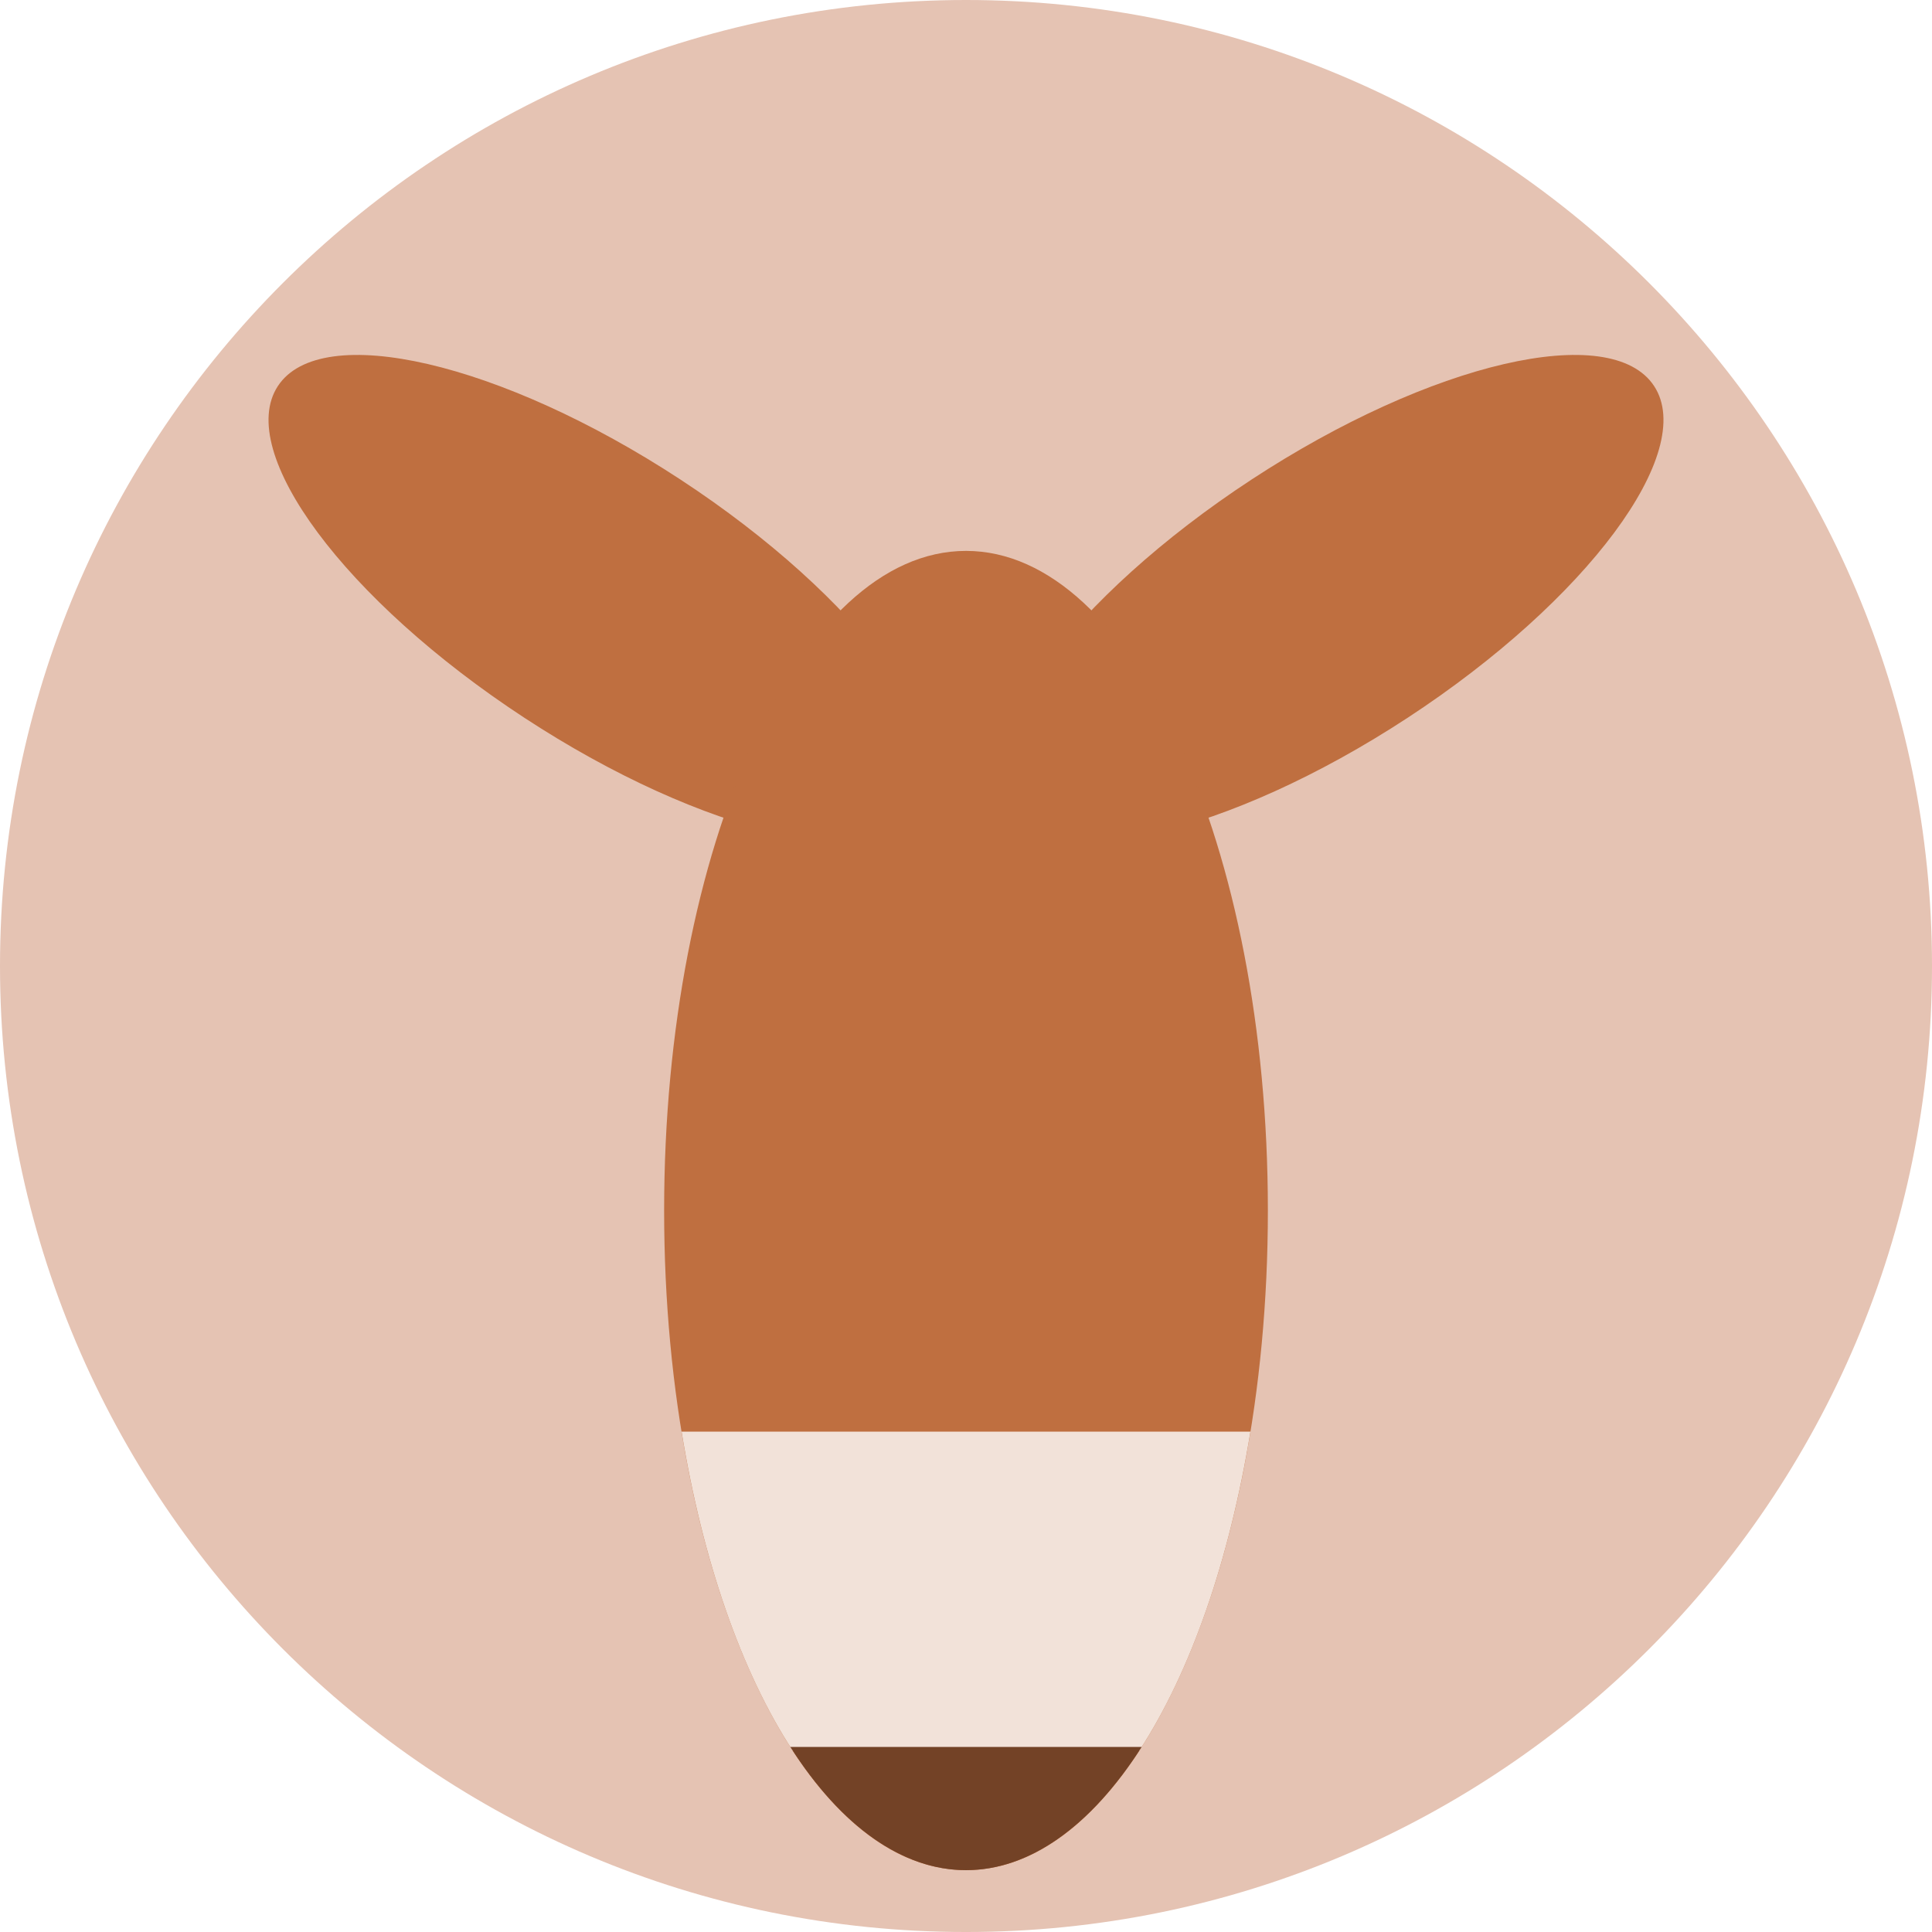
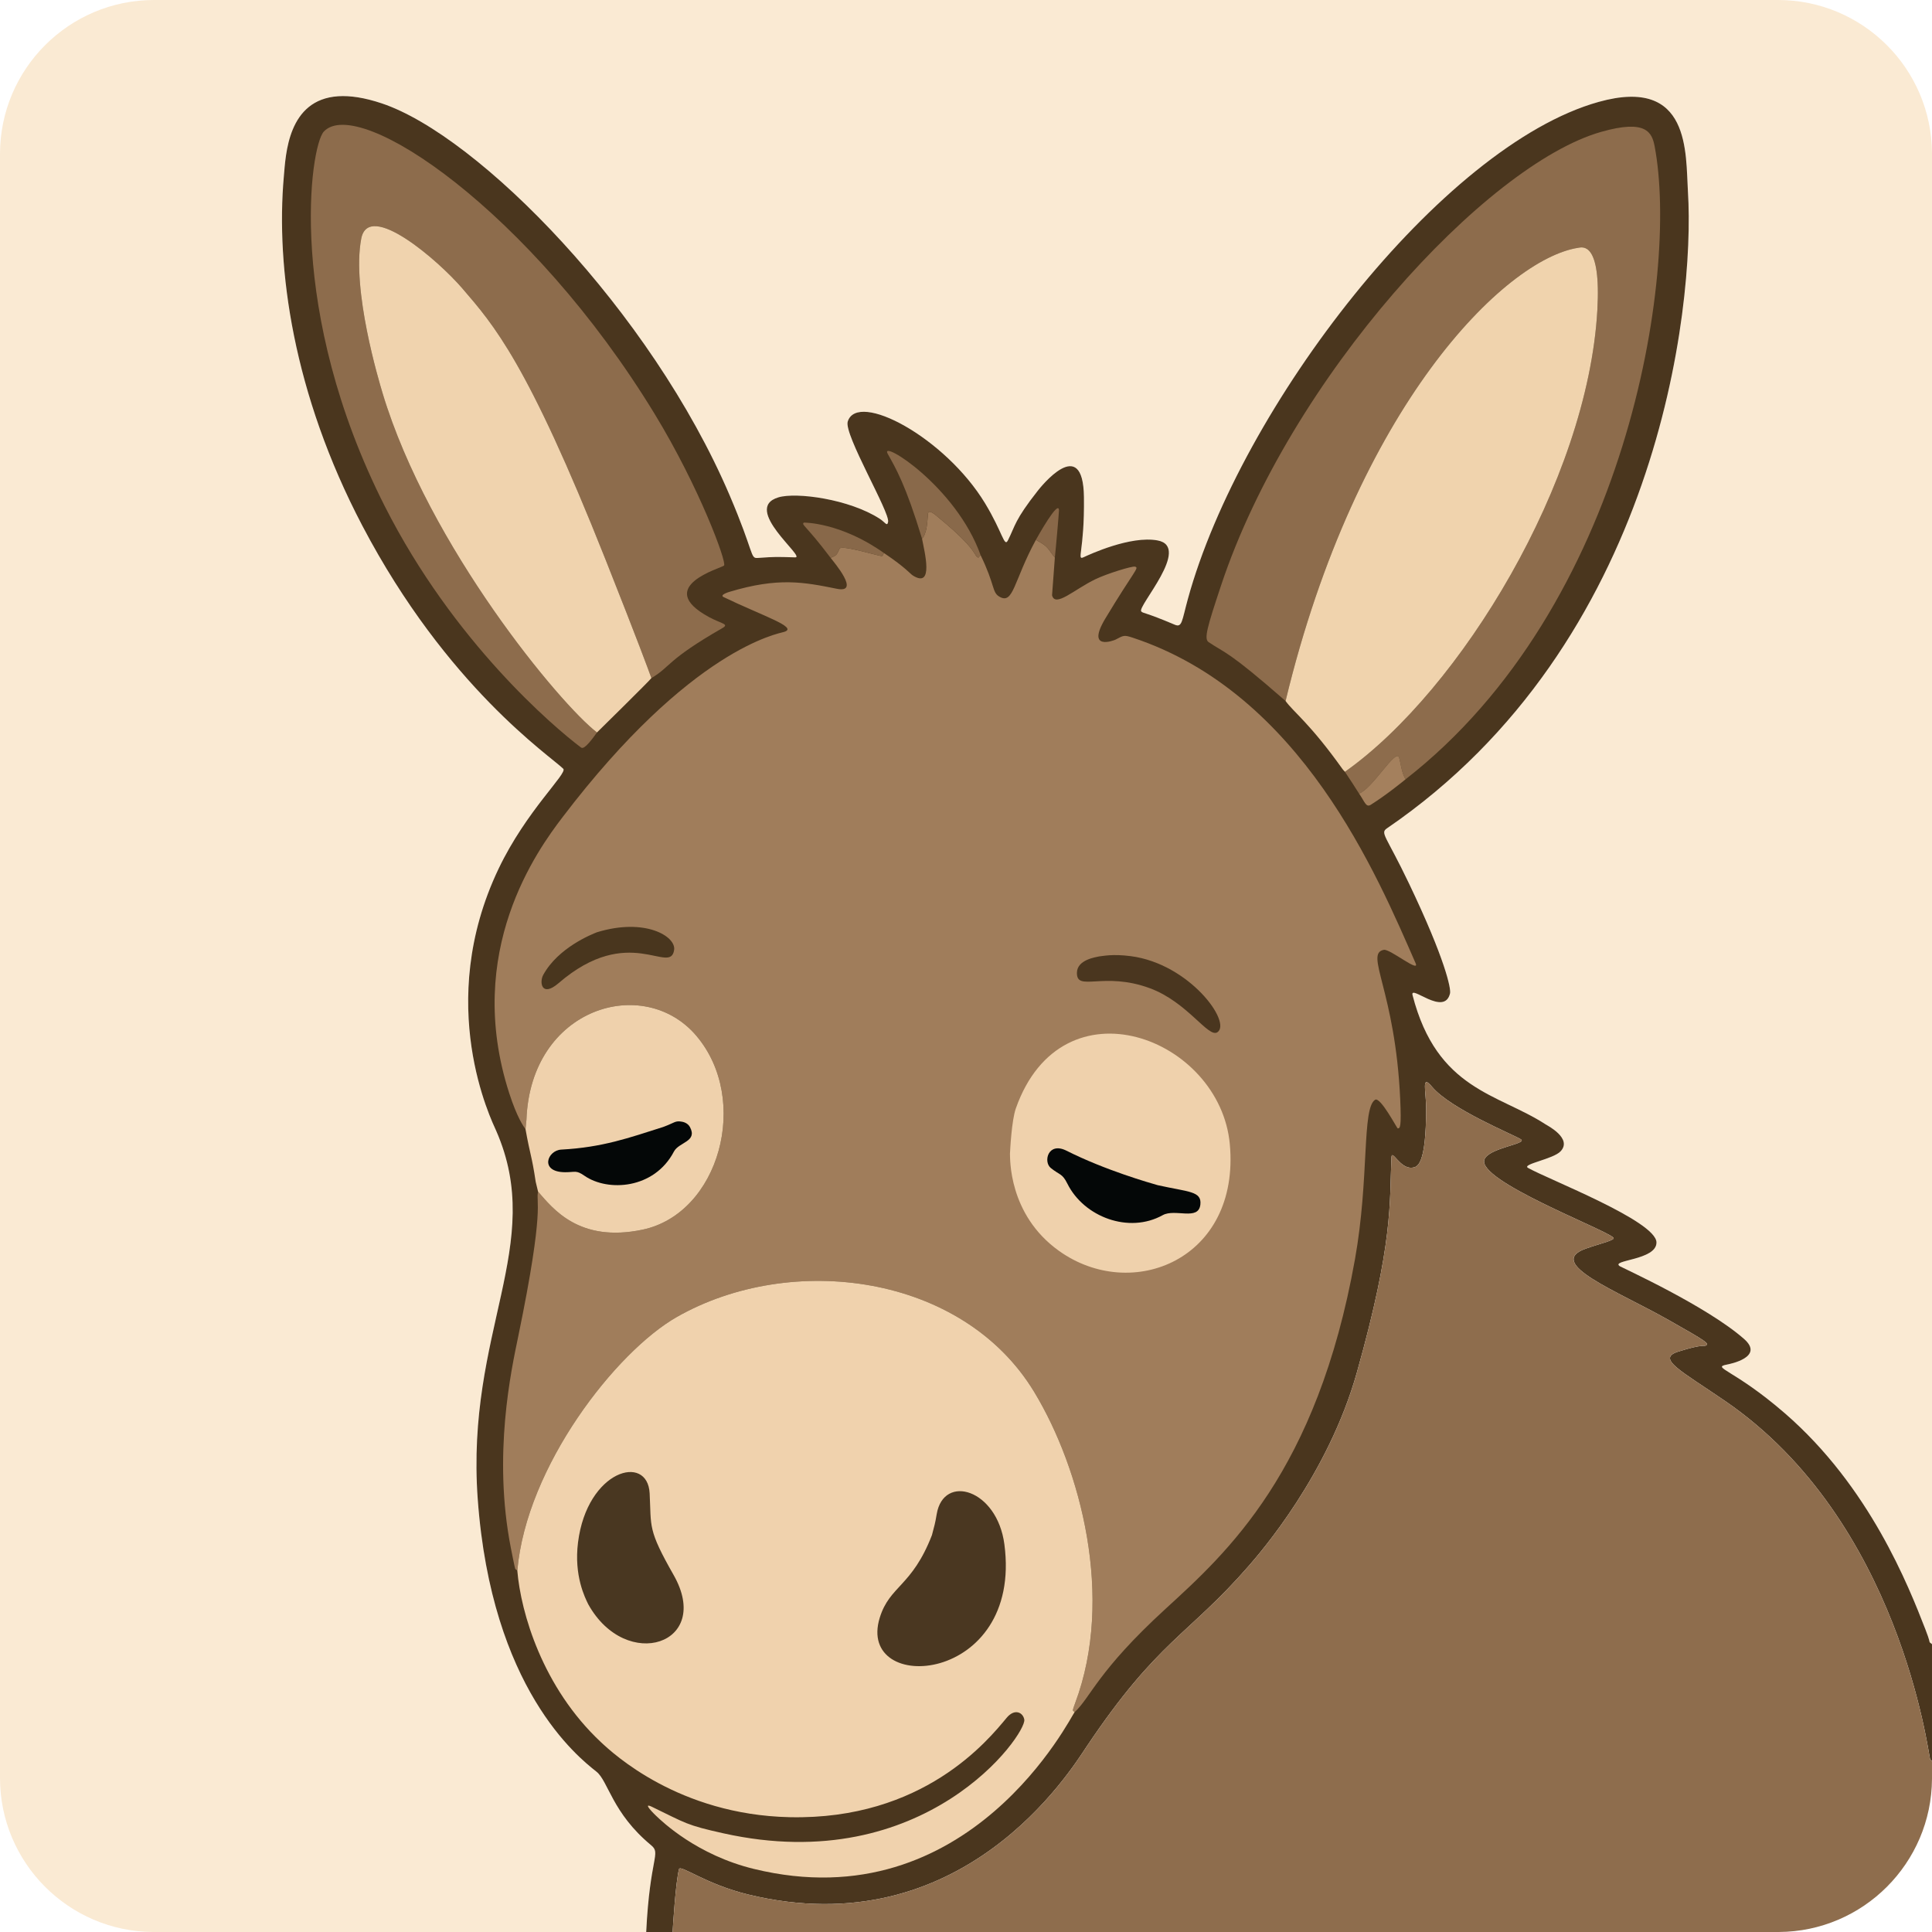
- <svg xmlns="http://www.w3.org/2000/svg" width="1024" height="1024" viewBox="0 0 270.933 270.933" version="1.1" id="svg1">
-   <defs id="defs1" />
-   <g id="layer1">
-     <circle style="fill:#e5c3b3;stroke-width:0.265;fill-opacity:1" id="path1" cx="135.467" cy="135.467" r="135.467" />
-     <ellipse style="fill:#bf6f40;fill-opacity:1;stroke-width:0.144" id="ellipse9" cx="-23.947" cy="116.645" rx="19.97" ry="54.384" transform="matrix(-0.5478826,-0.8365552,-0.8365552,0.5478826,270.9333,0)" />
-     <ellipse style="fill:#bf6f40;fill-opacity:1;stroke-width:0.144" id="path8-0" cx="-23.947" cy="116.645" rx="19.97" ry="54.384" transform="rotate(-56.77813)" />
-     <ellipse style="fill:#bf6f40;fill-opacity:1;stroke-width:0.273" id="path8" cx="135.467" cy="169.758" rx="42.333" ry="92.503" />
-     <path id="rect9" style="fill:#f2e2d9;fill-opacity:1;stroke-width:0.139" d="M 95.582 200.762 A 42.333 92.503 0 0 0 111.157 245.489 L 159.777 245.489 A 42.333 92.503 0 0 0 175.352 200.762 L 95.582 200.762 z " />
-     <path id="rect10" style="fill:#734226;fill-opacity:1;stroke-width:0.265" d="M 110.828 244.98 A 42.333 92.503 0 0 0 135.467 262.262 A 42.333 92.503 0 0 0 160.105 244.98 L 110.828 244.98 z " />
-   </g>
+ <svg xmlns="http://www.w3.org/2000/svg" width="100%" height="100%" viewBox="0 0 1254 1254" version="1.1" xml:space="preserve" style="fill-rule:evenodd;clip-rule:evenodd;stroke-linejoin:round;stroke-miterlimit:2;" id="svg22">
+   <defs id="defs22">
+         
+     
+         
+     
+         
+     
+         
+     
+         
+     
+         
+     
+         
+     
+         
+     
+         
+     
+         
+     
+         
+     
+         
+     
+         
+     
+         
+     
+         
+     
+         
+     
+         
+     
+         
+     
+         
+     
+         
+     
+         
+     
+         
+     </defs>
+   <path id="path1" style="fill:#faead3;stroke-width:1.225" d="M 99.982 0 C 44.801 9.4739031e-15 0 44.802 0 99.982 L 0 1154.018 C -9.4422405e-15 1209.013 44.502 1253.7 99.43 1253.998 L 419.428 1253.998 C 421.833 1205.007 429.262 1203.172 422.604 1197.666 C 397.28 1176.723 394.849 1156.037 387.096 1149.908 C 374.986 1140.333 319.023 1096.088 310.078 972.98 C 302.168 864.137 354.551 808.031 322.021 733.889 C 319.248 727.566 281.602 651.813 323.646 563.801 C 341.609 526.202 368.538 501.899 365.596 498.988 C 357.181 490.667 290.097 445.888 235.23 341.332 C 190.161 255.445 178.959 173.913 184.234 114.496 C 185.77 97.21 187.261 46.797 247.863 67.119 C 310.637 88.17 422.453 201.879 473.535 321.361 C 489.645 359.045 486.866 362.494 491.688 362.154 C 503.907 361.296 503.819 361.412 516.143 361.768 C 523.365 361.976 481.241 330.105 505.189 322.826 C 516.867 319.277 551.322 323.974 570.959 336.68 C 574.63 339.054 575.782 342.011 576.436 338.727 C 577.681 332.472 547.633 282.015 550.232 273.635 C 556.48 253.5 613.451 283.889 639.365 326.656 C 650.935 345.752 651.776 355.538 654.236 350.666 C 659.043 341.147 658.382 337.828 673.545 318.564 C 675.044 316.66 703.044 281.086 703.555 322.684 C 703.989 358.125 698.512 363.915 703.451 361.619 C 707.011 359.963 733.768 347.522 751.311 350.766 C 773.629 354.893 737.967 393.699 740.756 396.83 C 742.001 398.231 742.636 397.04 762.529 405.482 C 767.313 407.513 767.102 403.027 770.99 388.84 C 805.081 264.484 935.749 94.553 1037.682 66.131 C 1097.536 49.442 1094.038 99.657 1095.58 124.287 C 1100.368 200.722 1075.701 417.728 900.281 537.609 C 895.618 540.796 899.567 542.095 914.584 573.537 C 938.121 622.822 941.89 641.758 941.178 644.77 C 937.519 660.206 914.962 638.596 916.857 645.953 C 932.75 707.607 972.438 709.736 1003.209 729.795 C 1004.325 730.522 1020.767 738.893 1012.951 747.264 C 1008.151 752.405 987.499 755.605 991.799 758.041 C 1005.016 765.529 1074.952 792.49 1075.166 806.393 C 1075.347 818.192 1044.396 817.717 1051.572 821.957 C 1053.478 823.084 1107.785 847.771 1131.99 869.037 C 1145.526 880.929 1122.607 885.366 1121.043 885.67 C 1110.462 887.717 1125.212 888.503 1158.412 917.238 C 1213.459 964.882 1238.754 1029.384 1249.68 1057.463 C 1252.686 1065.19 1252.181 1065.26 1252.494 1065.898 C 1252.791 1066.503 1253.702 1066.641 1253.998 1067.246 L 1253.998 99.412 C 1253.69 44.494 1209.009 0 1154.018 0 L 99.982 0 z " />
+   <path id="path2" style="fill:#4a361e;stroke-width:1.225" d="M 219.619 62.465 C 186.701 64.538 185.482 100.451 184.234 114.496 C 178.959 173.913 190.161 255.445 235.23 341.332 C 290.097 445.888 357.181 490.667 365.596 498.988 C 368.538 501.899 341.609 526.202 323.646 563.801 C 281.602 651.813 319.248 727.566 322.021 733.889 C 354.551 808.031 302.168 864.137 310.078 972.98 C 319.023 1096.088 374.986 1140.333 387.096 1149.908 C 394.849 1156.037 397.28 1176.723 422.604 1197.666 C 429.262 1203.172 421.833 1205.007 419.428 1253.998 L 436.572 1253.998 C 436.768 1250.722 438.488 1221.978 440.734 1213.195 C 441.544 1210.028 458.009 1222.973 485.672 1229.678 C 624.65 1263.357 694.944 1149.103 705.26 1133.703 C 751.573 1064.572 771.209 1061.556 810.607 1016.289 C 818.157 1007.615 862.066 957.163 880.721 890.793 C 904.327 806.801 901.884 781.033 903.133 751.295 C 903.383 745.349 908.665 758.935 916.697 757.891 C 919.829 757.484 925.645 756.727 925.666 719.445 C 925.672 708.284 922.299 696.805 929.469 705.385 C 941.583 719.878 982.21 736.384 987.131 739.479 C 991.876 742.464 966.249 744.936 963.469 752.633 C 958.545 766.27 1041.181 797.644 1047.164 803.254 C 1048.926 804.906 1039.106 806.967 1029.398 810.395 C 1002.428 819.917 1049.416 837.74 1083.064 856.791 C 1107.721 870.752 1109.338 871.944 1107.395 873.266 C 1106.164 874.102 1105.668 872.074 1089.25 877.301 C 1074.969 881.848 1090.857 889.556 1119.807 909.404 C 1233.115 987.091 1251.61 1138.061 1252.744 1141.789 C 1252.925 1142.384 1253.817 1142.577 1253.998 1143.172 L 1253.998 1067.246 C 1253.702 1066.641 1252.791 1066.503 1252.494 1065.898 C 1252.181 1065.26 1252.686 1065.19 1249.68 1057.463 C 1238.754 1029.384 1213.459 964.882 1158.412 917.238 C 1125.212 888.503 1110.462 887.717 1121.043 885.67 C 1122.607 885.366 1145.526 880.929 1131.99 869.037 C 1107.785 847.771 1053.478 823.084 1051.572 821.957 C 1044.396 817.717 1075.347 818.192 1075.166 806.393 C 1074.952 792.49 1005.016 765.529 991.799 758.041 C 987.499 755.605 1008.151 752.405 1012.951 747.264 C 1020.767 738.893 1004.325 730.522 1003.209 729.795 C 972.438 709.736 932.75 707.607 916.857 645.953 C 914.962 638.596 937.519 660.206 941.178 644.77 C 941.89 641.758 938.121 622.822 914.584 573.537 C 899.567 542.095 895.618 540.796 900.281 537.609 C 1075.701 417.728 1100.368 200.722 1095.58 124.287 C 1094.038 99.657 1097.536 49.442 1037.682 66.131 C 935.749 94.553 805.081 264.484 770.99 388.84 C 767.102 403.027 767.313 407.513 762.529 405.482 C 742.636 397.04 742.001 398.231 740.756 396.83 C 737.967 393.699 773.629 354.893 751.311 350.766 C 733.768 347.522 707.011 359.963 703.451 361.619 C 698.512 363.915 703.989 358.125 703.555 322.684 C 703.044 281.086 675.044 316.66 673.545 318.564 C 658.382 337.828 659.043 341.147 654.236 350.666 C 651.776 355.538 650.935 345.752 639.365 326.656 C 613.451 283.889 556.48 253.5 550.232 273.635 C 547.633 282.015 577.681 332.472 576.436 338.727 C 575.782 342.011 574.63 339.054 570.959 336.68 C 551.322 323.974 516.867 319.277 505.189 322.826 C 481.241 330.105 523.365 361.976 516.143 361.768 C 503.819 361.412 503.907 361.296 491.688 362.154 C 486.866 362.494 489.645 359.045 473.535 321.361 C 422.453 201.879 310.637 88.17 247.863 67.119 C 236.5 63.309 227.216 61.986 219.619 62.465 z " />
+   <path d="m 598.448,349.59 c 0.312,-0.6 1.018,-0.207 2.421,-4.809 0.972,-3.185 1.363,-10.119 1.413,-11.006 0.228,-4.05 5.31,0.822 7.066,2.266 26.049,21.405 22.725,24.969 25.498,25.831 0.696,0.217 0.999,-1.596 1.695,-1.379 9.422,19.361 7.253,23.897 12.075,26.749 9.245,5.47 9.175,-10.023 23.727,-36.802 8.811,4.589 7.646,5.953 12.333,11.429 -1.828,24.464 -1.831,24.431 -1.821,24.466 2.006,8.28 14.486,-3.86 28.275,-10.445 7.681,-3.668 23.749,-8.583 25.544,-8.1 2.984,0.805 -0.184,2.024 -19.168,33.558 -12.889,21.41 5.481,14.37 6.565,13.804 5.272,-2.752 5.457,-3.124 11.106,-1.259 109.683,36.221 158.82,154.655 183.656,211.32 2.911,6.639 -16.668,-9.425 -20.603,-8.701 -12.778,2.348 7.393,26.445 10.595,96.851 0.839,18.45 -0.069,19.015 -1.597,19.04 -0.505,0.007 -11.27,-20.794 -14.712,-18.563 -8.68,5.627 -3.613,50.706 -13.047,103.514 -24.671,138.102 -83.196,190.486 -122.999,226.938 -44.154,40.44 -48.581,57.514 -59.016,67.062 -0.187,-0.5 -0.9,-0.673 -1.087,-1.172 -0.151,-0.399 1.35,-4.396 1.489,-4.77 25.602,-68.222 3.685,-151.971 -26.613,-201.975 -46.459,-76.674 -157.645,-90.892 -231.85,-48.673 -39.543,22.496 -97.786,97.011 -103.618,164.728 -0.267,-0.552 -1.098,-0.68 -1.365,-1.232 -0.301,-0.627 -2.624,-12.466 -2.837,-13.554 -11.851,-60.403 0.367,-115.826 4.749,-137.039 17.746,-85.905 11.248,-86.776 12.925,-94.194 9.504,10.773 26.518,33.347 67.798,24.669 49.891,-10.49 70.224,-84.389 34.871,-125.919 -34.085,-40.04 -107.538,-18.383 -110.217,54.592 -0.02,0.552 -0.546,5.616 -0.596,6.105 -1.214,-1.661 -5.445,-7.453 -10.595,-23.412 -29.759,-92.222 18.694,-158.166 34.569,-179.022 83.679,-109.932 140.453,-119.248 143.971,-120.372 9.357,-2.988 -14.334,-10.432 -39.371,-22.565 -2.874,-1.392 3.33,-3.261 3.714,-3.376 31.881,-9.603 48.31,-6.341 69.819,-2.01 15.571,3.136 -1.92,-17.238 -4.104,-20.106 4.169,-1.616 3.936,-2.001 5.836,-5.953 1.297,-2.695 26.414,5.169 27.565,4.815 0.743,-0.228 0.667,-1.629 1.411,-1.857 14.066,9.477 16.771,13.34 18.607,14.488 13.841,8.658 7.504,-15.491 5.926,-23.963 z" style="fill:#a07d5b;stroke-width:1.225" id="path3" />
+   <path id="path4" style="fill:#8e6d4d;stroke-width:1.225" d="M 925.916 702.391 C 923.734 702.346 925.671 710.987 925.666 719.445 C 925.645 756.727 919.829 757.484 916.697 757.891 C 908.665 758.935 903.383 745.349 903.133 751.295 C 901.884 781.033 904.327 806.801 880.721 890.793 C 862.066 957.163 818.157 1007.615 810.607 1016.289 C 771.209 1061.556 751.573 1064.572 705.26 1133.703 C 694.944 1149.103 624.65 1263.357 485.672 1229.678 C 458.009 1222.973 441.544 1210.028 440.734 1213.195 C 438.488 1221.978 436.768 1250.722 436.572 1253.998 L 1154.57 1253.998 C 1209.308 1253.701 1253.691 1209.322 1253.998 1154.588 L 1253.998 1143.172 C 1253.817 1142.577 1252.925 1142.384 1252.744 1141.789 C 1251.61 1138.061 1233.115 987.091 1119.807 909.404 C 1090.857 889.556 1074.969 881.848 1089.25 877.301 C 1105.668 872.074 1106.164 874.102 1107.395 873.266 C 1109.338 871.944 1107.721 870.752 1083.064 856.791 C 1049.416 837.74 1002.428 819.917 1029.398 810.395 C 1039.106 806.967 1048.926 804.906 1047.164 803.254 C 1041.181 797.644 958.545 766.27 963.469 752.633 C 966.249 744.936 991.876 742.464 987.131 739.479 C 982.21 736.384 941.583 719.878 929.469 705.385 C 927.732 703.307 926.613 702.405 925.916 702.391 z " />
+   <path d="m 335.774,1019.494 c 5.832,-67.717 64.075,-142.232 103.618,-164.728 74.205,-42.218 185.391,-28.001 231.85,48.673 30.298,50.003 52.215,133.753 26.613,201.975 -0.14,0.373 -1.64,4.371 -1.489,4.77 0.187,0.498 0.9,0.672 1.087,1.172 -1.88,1.759 -67.707,136.014 -208.237,101.677 -36.803,-8.992 -59.296,-30.547 -63.47,-34.546 -0.367,-0.353 -9.455,-9.061 -2.672,-5.781 22.476,10.865 22.168,11.838 46.506,17.249 131.205,29.164 196.796,-64.439 195.26,-73.793 -0.749,-4.565 -6.181,-7.558 -11.497,-1.143 -11.908,14.373 -53.972,66.385 -140.842,64.46 -72.043,-1.597 -114.686,-41.444 -122.384,-48.638 -38.077,-35.582 -52.07,-84.231 -54.343,-111.346 z" style="fill:#f0d2ad;stroke-width:1.225" id="path5" />
+   <path d="m 834.428,454.999 c -37.547,-32.856 -39.01,-30.853 -49.947,-38.209 -3.131,-2.106 -0.987,-9.525 8.036,-36.686 44.762,-134.75 171.875,-273.161 246.697,-294.499 29.349,-8.369 33.062,0.394 34.774,9.437 15.755,83.194 -17.776,298.604 -161.623,410.734 -2.654,-3.723 -3.424,-11.724 -4.27,-14.128 -2.148,-6.103 -17.304,20.363 -25.981,23.411 -4.492,-7.13 -4.509,-6.988 -9.169,-14.104 75.009,-52.991 157.528,-188.698 163.837,-299.497 2.546,-44.701 -9.63,-41.061 -12.422,-40.626 -47.859,7.447 -143.918,102.938 -189.932,294.167 z" style="fill:#8d6c4c;stroke-width:1.225" id="path6" />
+   <path d="m 422.802,440.133 c -2.25,-6.19 -8.133,-22.374 -29.703,-76.779 -50.876,-128.322 -72.726,-152.516 -92.978,-176.12 -15.662,-18.25 -60.881,-57.319 -65.654,-32.33 -6.341,33.197 11.531,92.557 13.866,100.315 29.934,99.421 115.559,202.242 139.154,220.19 -8.085,11.495 -9.655,10.312 -10.568,9.624 C 359.499,471.899 294.376,416.734 249.731,328.542 185.596,201.851 201.182,94.818 210.245,85.326 232.813,61.686 344.637,137.026 424.811,268.502 c 29.132,47.773 47.064,96.524 45.149,98.574 -1.547,1.653 -46.241,13.619 -9.792,33.438 8.022,4.362 13.425,4.459 8.736,7.147 -36.386,20.867 -33.477,25.058 -46.102,32.473 z" style="fill:#8d6c4c;stroke-width:1.225" id="path7" />
+   <path d="m 834.428,454.999 c 46.013,-191.229 142.073,-286.72 189.932,-294.167 2.792,-0.435 14.968,-4.074 12.422,40.626 -6.309,110.799 -88.828,246.505 -163.837,299.497 -1.085,-1.117 -1.536,-1.749 -1.653,-1.913 -21.18,-29.671 -31.635,-36.771 -36.864,-44.043 z" style="fill:#f0d3ad;stroke-width:1.225" id="path8" />
+   <path d="m 422.802,440.133 c -0.949,1.5 -35.297,35.263 -35.315,35.276 C 363.893,457.461 278.268,354.641 248.334,255.22 c -2.335,-7.758 -20.207,-67.118 -13.866,-100.315 4.772,-24.989 49.992,14.079 65.654,32.33 20.253,23.603 42.102,47.798 92.978,176.12 21.57,54.406 27.453,70.589 29.703,76.779 z" style="fill:#f0d3ae;stroke-width:1.225" id="path9" />
+   <path d="m 655.539,748.844 c 0.116,-2.37 1.062,-21.62 3.815,-29.419 30.086,-85.213 132.597,-45.853 138.883,23.268 6.804,74.833 -63.638,103.102 -110.99,69.134 -33.068,-23.722 -31.53,-60.561 -31.708,-62.983 z" style="fill:#efd1ac;stroke-width:1.225" id="path10" />
+   <path d="m 341.1,732.921 c 0.05,-0.489 0.577,-5.552 0.596,-6.105 2.679,-72.974 76.133,-94.632 110.217,-54.592 35.353,41.53 15.02,115.429 -34.871,125.919 -41.28,8.679 -58.294,-13.896 -67.798,-24.669 -1.414,-5.868 -1.451,-5.822 -1.527,-6.337 -2.573,-17.277 -3.548,-16.988 -6.618,-34.217 z" style="fill:#efd1ac;stroke-width:1.225" id="path11" />
+   <path d="m 604.886,996.408 c 1.751,-6.841 1.929,-6.708 3.107,-13.663 4.475,-26.421 39.189,-16.252 43.923,19.621 12.059,91.364 -96.516,98.346 -80.899,47.651 6.437,-20.895 20.891,-20.099 33.869,-53.608 z" style="fill:#4a3721;stroke-width:1.225" id="path12" />
+   <path d="m 381.836,1041.324 c -2.079,-4.254 -9.398,-18.512 -6.657,-40.225 5.931,-46.985 45.149,-57.933 46.489,-31.81 1.129,22.028 -1.394,23.216 15.542,52.97 25.596,44.969 -30.777,63.323 -55.373,19.065 z" style="fill:#493721;stroke-width:1.225" id="path13" />
+   <path d="m 751.418,769.257 c 20.098,4.508 28.68,3.764 27.696,12.61 -1.195,10.729 -16.44,2.401 -24.436,6.854 -21.947,12.223 -51.135,1.171 -61.87,-20.433 -3.37,-6.782 -4.836,-5.387 -10.789,-10.195 -4.994,-4.034 -1.767,-17.24 10.237,-11.194 25.265,12.726 54.295,20.975 59.162,22.358 z" style="fill:#040707;stroke-width:1.225" id="path14" />
+   <path d="m 430.385,731.509 c 7.915,-2.904 7.713,-4.251 12.301,-3.434 0.49,0.087 3.647,0.648 5.152,3.483 5.061,9.535 -7.166,9.671 -10.412,15.877 -12.79,24.46 -42.935,26.248 -58.11,15.685 -5.463,-3.802 -5.937,-2.23 -12.549,-2.27 -16.77,-0.104 -11.531,-14.194 -2.461,-14.683 26.848,-1.444 43.997,-7.651 66.079,-14.657 z" style="fill:#040707;stroke-width:1.225" id="path15" />
+   <path d="m 713.413,620.779 c 2.186,-0.142 8.371,-1.781 20.68,-0.151 37.975,5.029 65.535,42.921 56.103,49.357 -5.878,4.009 -19.381,-19.562 -43.921,-28.584 -30.189,-11.1 -47.561,2.675 -47.277,-10.101 0.19,-8.479 12.388,-10.014 14.415,-10.522 z" style="fill:#4a361f;stroke-width:1.225" id="path16" />
+   <path d="M316.373,494.124C341.923,486.283 358.357,496.307 357.303,503.464C355.275,517.243 333.422,488.894 296.101,521.054C287.02,528.879 285.801,520.611 287.917,516.738C295.832,502.247 313.669,495.193 316.373,494.124Z" style="fill-rule:evenodd;clip-rule:evenodd;stroke-linejoin:round;stroke-miterlimit:2;fill:rgb(73, 54, 30)" id="path17" transform="scale(1.224609)" />
+   <path d="m 598.448,349.59 c -10.66,-35.119 -17.085,-45.761 -22.284,-55.068 -5.517,-9.878 44.455,20.965 60.377,65.971 -0.696,-0.217 -0.999,1.596 -1.695,1.379 -2.773,-0.862 0.551,-4.426 -25.498,-25.831 -1.756,-1.444 -6.838,-6.315 -7.066,-2.266 -0.05,0.887 -0.441,7.82 -1.413,11.006 -1.403,4.602 -2.109,4.209 -2.421,4.809 z" style="fill:#89694a;stroke-width:1.225" id="path18" />
+   <path d="m 573.915,359.065 c -0.743,0.228 -0.667,1.629 -1.411,1.857 -1.151,0.354 -26.268,-7.511 -27.565,-4.815 -1.901,3.952 -1.668,4.336 -5.836,5.953 -16.265,-21.558 -19.073,-21.292 -17.37,-22.832 0.108,-0.098 24.026,-0.203 52.182,19.837 z" style="fill:#886849;stroke-width:1.225" id="path19" />
+   <path d="m 912.366,505.776 c -1.739,1.422 -12.469,10.191 -22.647,16.585 -3.133,1.968 -3.894,-1.99 -7.605,-7.302 8.678,-3.048 23.833,-29.514 25.981,-23.411 0.846,2.404 1.616,10.405 4.27,14.128 z" style="fill:#a4805d;stroke-width:1.225" id="path20" />
+   <path d="m 672.342,350.44 c 0.947,-1.7 14.943,-26.83 15.01,-19.131 0.011,1.228 -2.097,25.516 -2.677,30.56 -4.687,-5.476 -3.522,-6.841 -12.333,-11.429 z" style="fill:#896849;stroke-width:1.225" id="path21" />
</svg>
